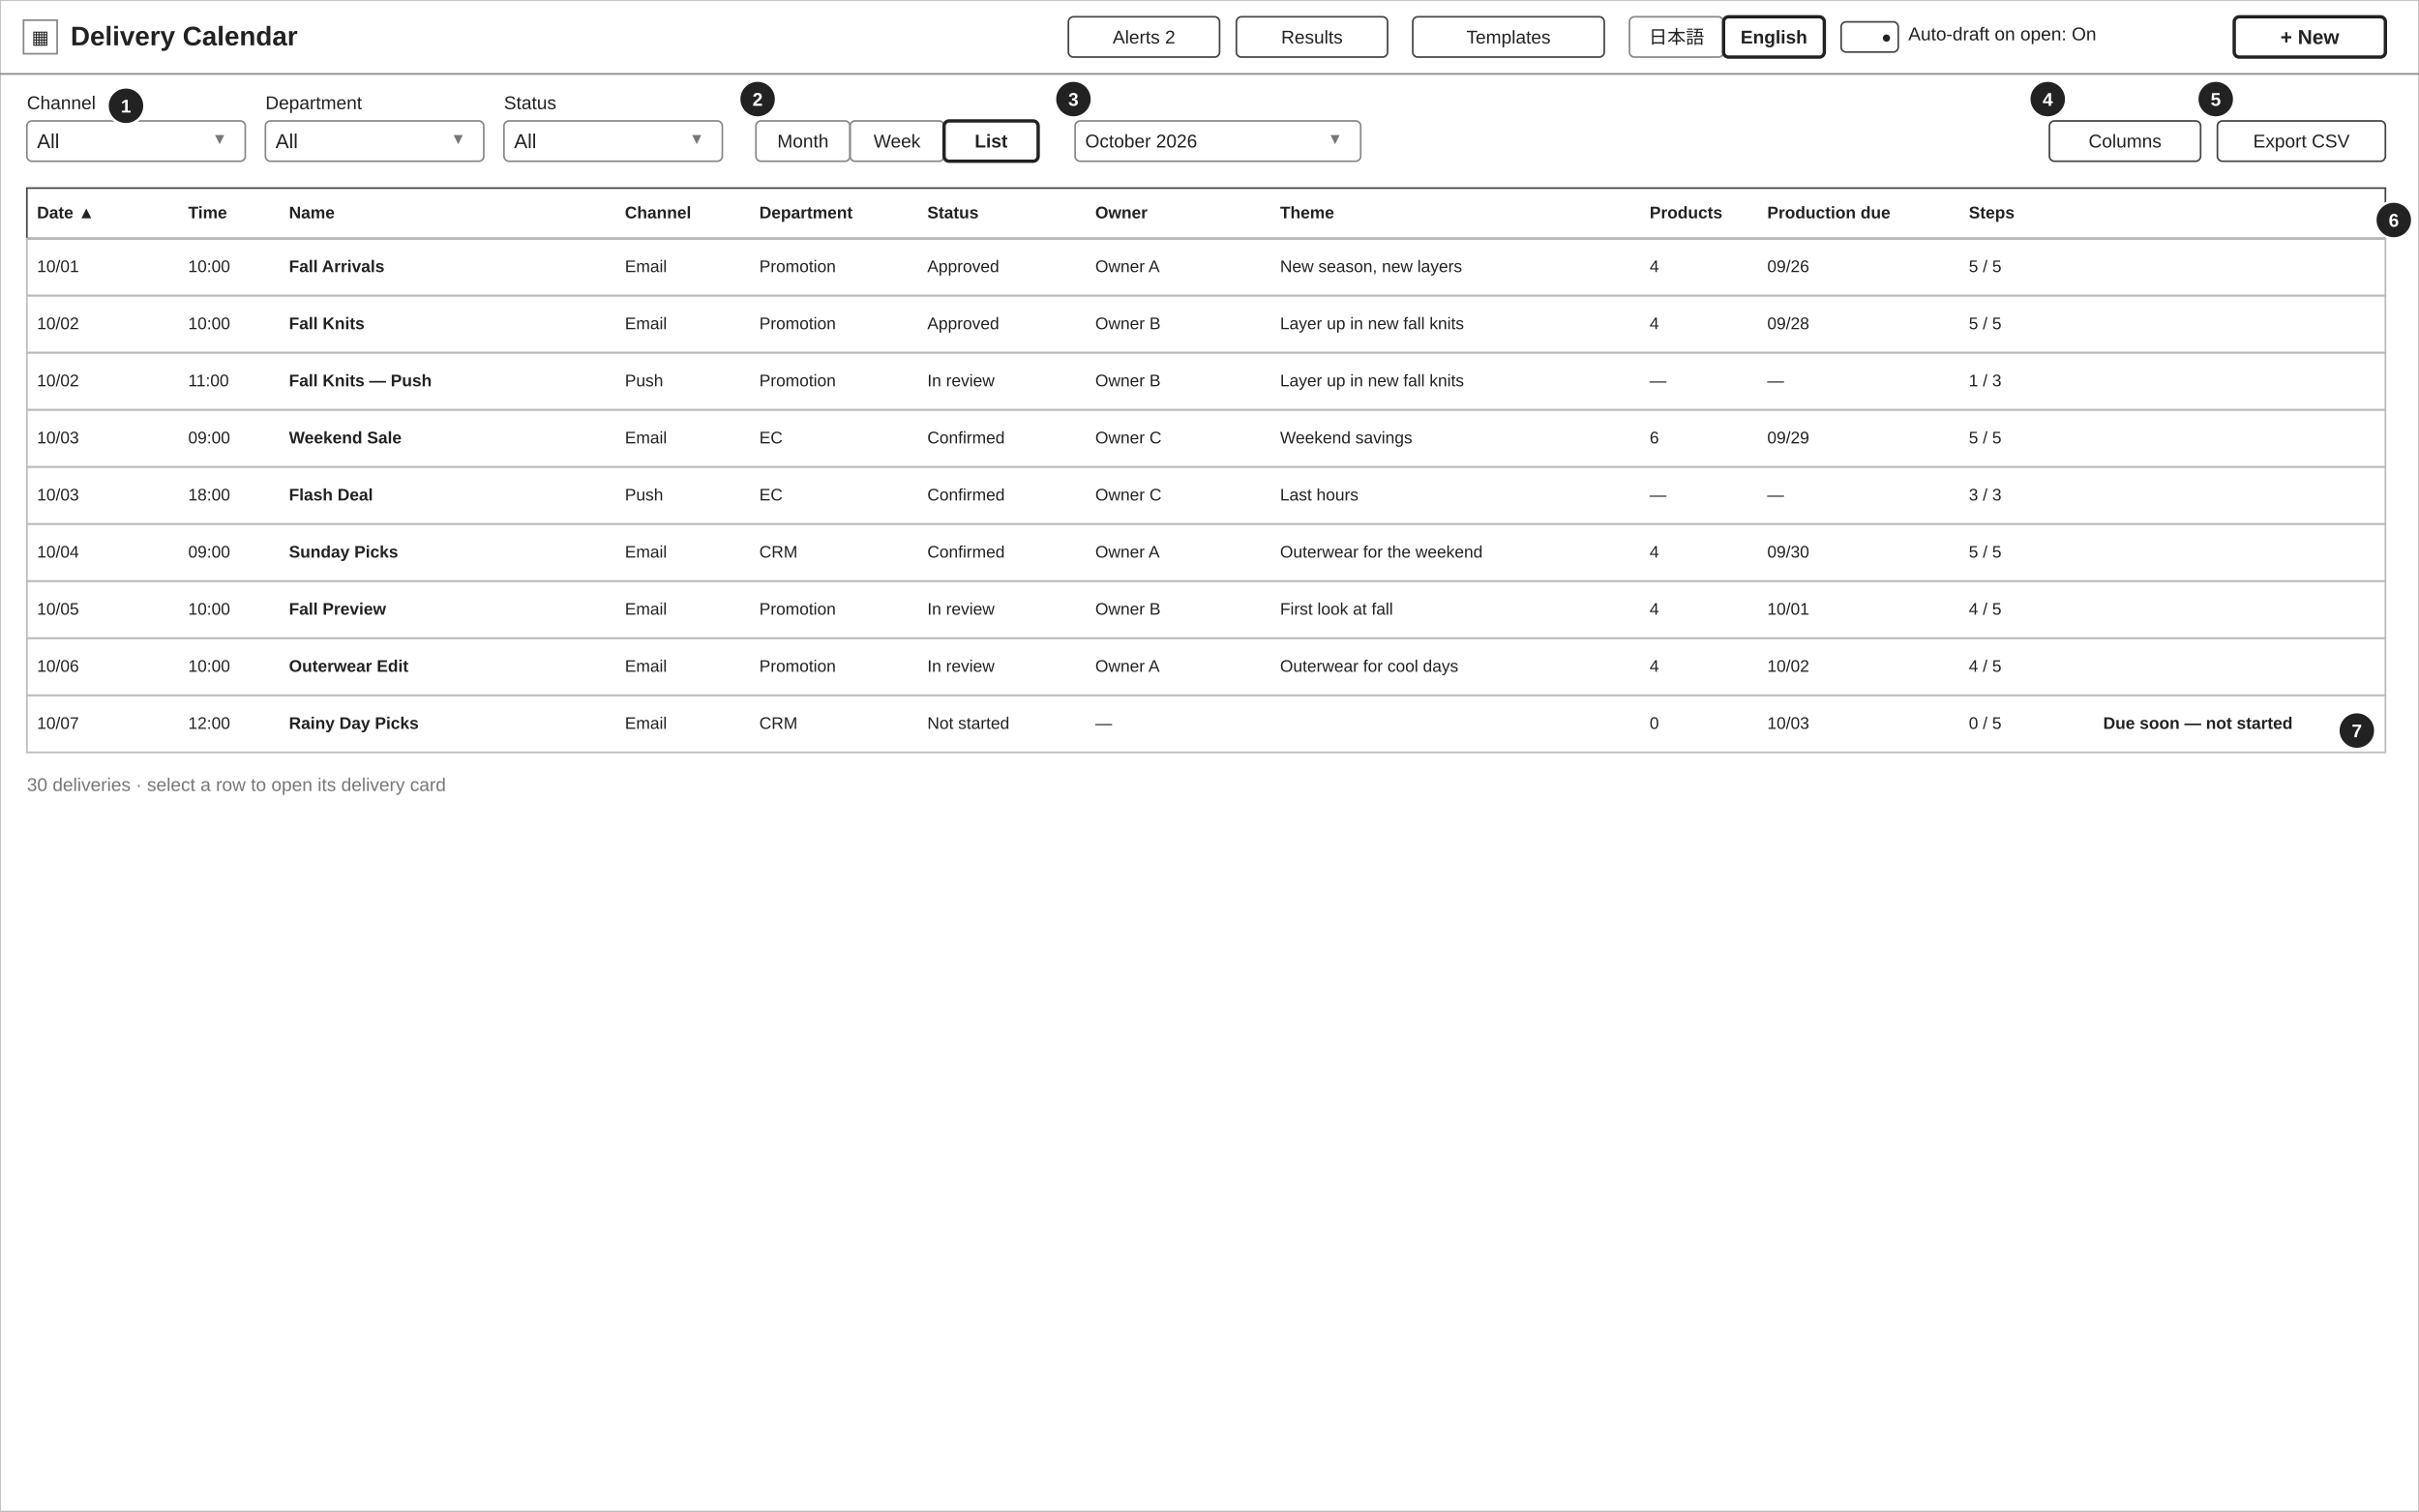
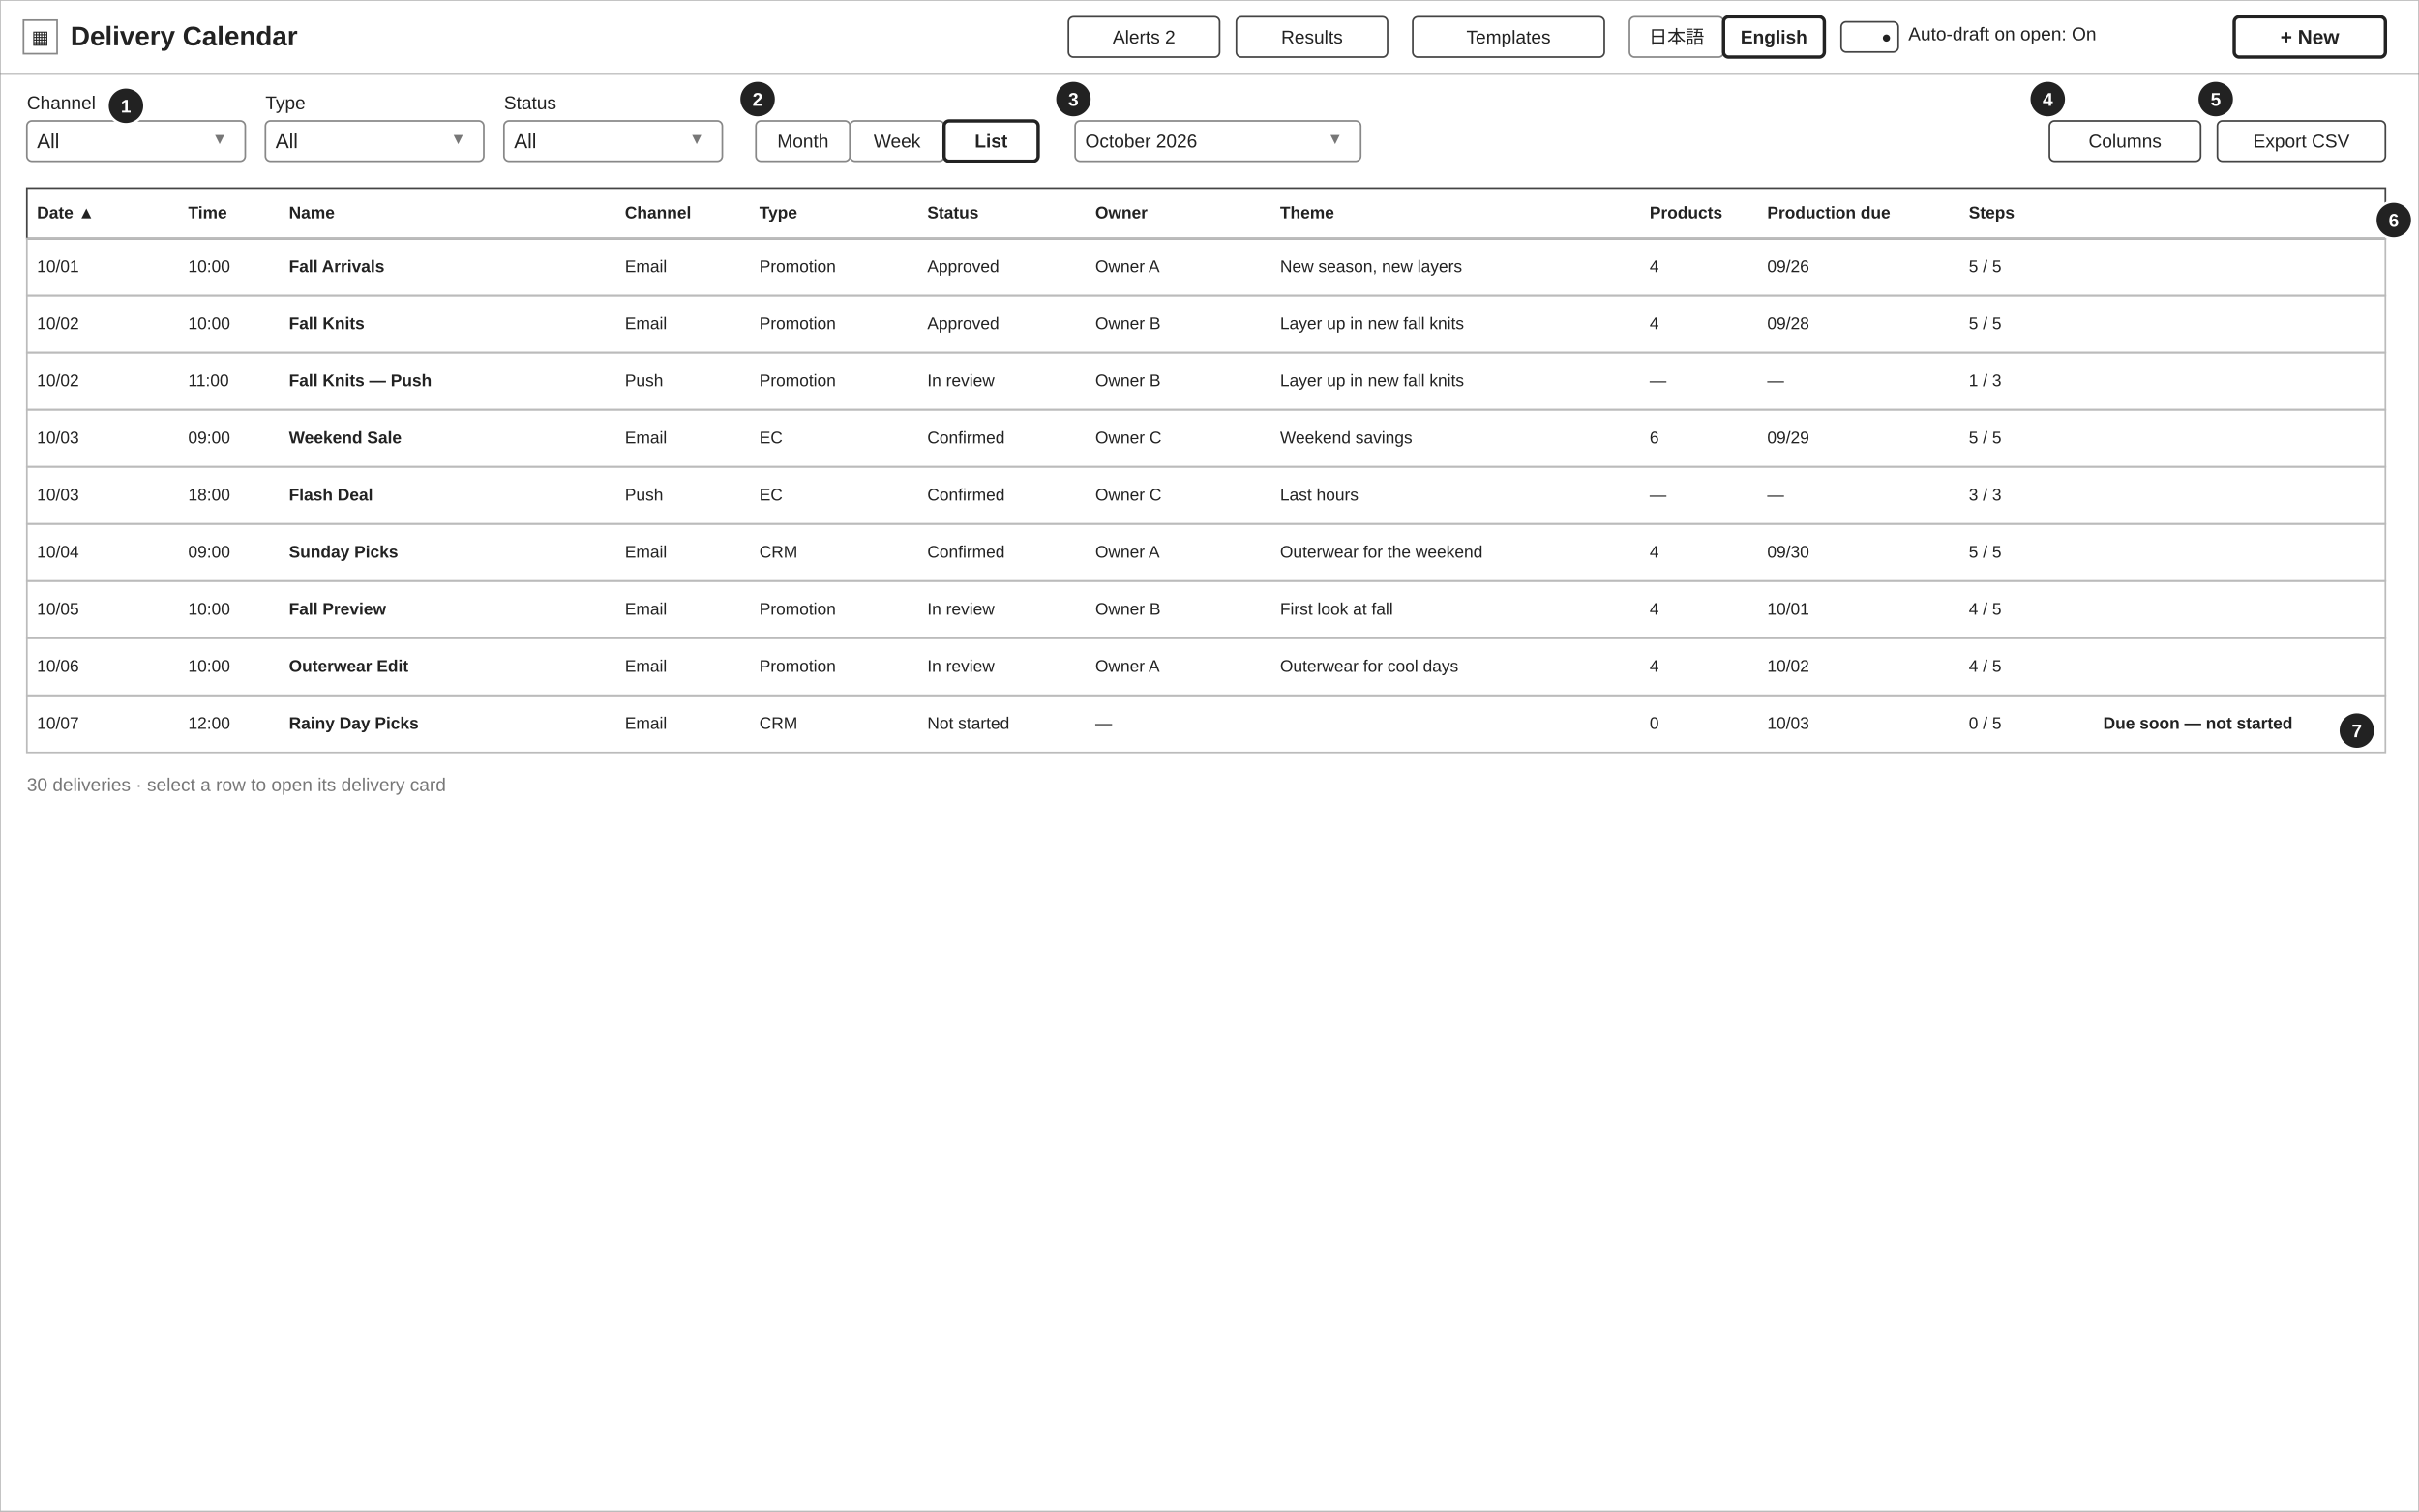
<svg xmlns="http://www.w3.org/2000/svg" width="1440" height="900" viewBox="0 0 1440 900" font-family="Segoe UI, Arial, sans-serif">
  <rect x="0" y="0" width="1440" height="900" fill="#FFFFFF" />
  <rect x="0.0" y="0.0" width="1440.0" height="900.0" rx="0" fill="none" stroke="#BBBBBB" stroke-width="1" />
  <line x1="0.0" y1="44.0" x2="1440.0" y2="44.0" stroke="#888888" stroke-width="1" />
  <rect x="14.0" y="12.0" width="20.0" height="20.0" rx="0" fill="none" stroke="#888888" stroke-width="1" />
  <text x="24.0" y="25.9" font-size="11" fill="#222222" text-anchor="middle">▦</text>
  <text x="42.0" y="27.0" font-size="16" fill="#222222" text-anchor="start" font-weight="bold">Delivery Calendar</text>
  <rect x="636.0" y="10.0" width="90.0" height="24.0" rx="3" fill="none" stroke="#444444" stroke-width="1" />
  <text x="681.0" y="25.9" font-size="11" fill="#222222" text-anchor="middle">Alerts  2</text>
  <rect x="736.0" y="10.0" width="90.0" height="24.0" rx="3" fill="none" stroke="#444444" stroke-width="1" />
  <text x="781.0" y="25.9" font-size="11" fill="#222222" text-anchor="middle">Results</text>
  <rect x="841.0" y="10.0" width="114.0" height="24.0" rx="3" fill="none" stroke="#444444" stroke-width="1" />
  <text x="898.0" y="25.9" font-size="11" fill="#222222" text-anchor="middle">Templates</text>
  <rect x="970.0" y="10.0" width="56.0" height="24.0" rx="3" fill="none" stroke="#888888" stroke-width="1" />
  <text x="998.0" y="25.9" font-size="11" fill="#222222" text-anchor="middle">日本語</text>
  <rect x="1026.0" y="10.0" width="60.0" height="24.0" rx="3" fill="none" stroke="#222222" stroke-width="2" />
  <text x="1056.0" y="25.9" font-size="11" fill="#222222" text-anchor="middle" font-weight="bold">English</text>
  <rect x="1096.0" y="13.0" width="34.0" height="18.0" rx="3" fill="none" stroke="#444444" stroke-width="1" />
  <text x="1126.0" y="25.5" font-size="10" fill="#222222" text-anchor="end">●</text>
  <text x="1136.0" y="24.0" font-size="11" fill="#222222" text-anchor="start">Auto-draft on open: On</text>
  <rect x="1330.0" y="10.0" width="90.0" height="24.0" rx="3" fill="none" stroke="#222222" stroke-width="2" />
  <text x="1375.0" y="26.2" font-size="12" fill="#222222" text-anchor="middle" font-weight="bold">+ New</text>
  <text x="16.0" y="65.0" font-size="11" fill="#222222" text-anchor="start">Channel</text>
  <rect x="16.0" y="72.0" width="130.0" height="24.0" rx="3" fill="none" stroke="#888888" stroke-width="1" />
  <text x="22.0" y="88.2" font-size="12" fill="#222222" text-anchor="start">All</text>
  <text x="128.0" y="86.0" font-size="11" fill="#777777" text-anchor="start">▾</text>
-   <text x="158.0" y="65.0" font-size="11" fill="#222222" text-anchor="start">Department</text>
+   <text x="158.0" y="65.0" font-size="11" fill="#222222" text-anchor="start">Type</text>
  <rect x="158.0" y="72.0" width="130.0" height="24.0" rx="3" fill="none" stroke="#888888" stroke-width="1" />
  <text x="164.0" y="88.2" font-size="12" fill="#222222" text-anchor="start">All</text>
  <text x="270.0" y="86.0" font-size="11" fill="#777777" text-anchor="start">▾</text>
  <text x="300.0" y="65.0" font-size="11" fill="#222222" text-anchor="start">Status</text>
  <rect x="300.0" y="72.0" width="130.0" height="24.0" rx="3" fill="none" stroke="#888888" stroke-width="1" />
  <text x="306.0" y="88.2" font-size="12" fill="#222222" text-anchor="start">All</text>
  <text x="412.0" y="86.0" font-size="11" fill="#777777" text-anchor="start">▾</text>
  <rect x="450.0" y="72.0" width="56.0" height="24.0" rx="3" fill="none" stroke="#888888" stroke-width="1" />
  <text x="478.0" y="87.8" font-size="11" fill="#222222" text-anchor="middle">Month</text>
  <rect x="506.0" y="72.0" width="56.0" height="24.0" rx="3" fill="none" stroke="#888888" stroke-width="1" />
  <text x="534.0" y="87.8" font-size="11" fill="#222222" text-anchor="middle">Week</text>
  <rect x="562.0" y="72.0" width="56.0" height="24.0" rx="3" fill="none" stroke="#222222" stroke-width="2" />
  <text x="590.0" y="87.8" font-size="11" fill="#222222" text-anchor="middle" font-weight="bold">List</text>
  <rect x="640.0" y="72.0" width="170.0" height="24.0" rx="3" fill="none" stroke="#888888" stroke-width="1" />
  <text x="646.0" y="87.8" font-size="11" fill="#222222" text-anchor="start">October 2026</text>
  <text x="792.0" y="86.0" font-size="11" fill="#777777" text-anchor="start">▾</text>
  <rect x="1220.0" y="72.0" width="90.0" height="24.0" rx="3" fill="none" stroke="#444444" stroke-width="1" />
  <text x="1265.0" y="87.8" font-size="11" fill="#222222" text-anchor="middle">Columns</text>
  <rect x="1320.0" y="72.0" width="100.0" height="24.0" rx="3" fill="none" stroke="#444444" stroke-width="1" />
  <text x="1370.0" y="87.8" font-size="11" fill="#222222" text-anchor="middle">Export CSV</text>
  <rect x="16.0" y="112.0" width="1404.0" height="30.0" rx="0" fill="none" stroke="#444444" stroke-width="1" />
  <text x="22.0" y="130.0" font-size="10" fill="#222222" text-anchor="start" font-weight="bold">Date ▲</text>
  <text x="112.0" y="130.0" font-size="10" fill="#222222" text-anchor="start" font-weight="bold">Time</text>
  <text x="172.0" y="130.0" font-size="10" fill="#222222" text-anchor="start" font-weight="bold">Name</text>
  <text x="372.0" y="130.0" font-size="10" fill="#222222" text-anchor="start" font-weight="bold">Channel</text>
-   <text x="452.0" y="130.0" font-size="10" fill="#222222" text-anchor="start" font-weight="bold">Department</text>
+   <text x="452.0" y="130.0" font-size="10" fill="#222222" text-anchor="start" font-weight="bold">Type</text>
  <text x="552.0" y="130.0" font-size="10" fill="#222222" text-anchor="start" font-weight="bold">Status</text>
  <text x="652.0" y="130.0" font-size="10" fill="#222222" text-anchor="start" font-weight="bold">Owner</text>
  <text x="762.0" y="130.0" font-size="10" fill="#222222" text-anchor="start" font-weight="bold">Theme</text>
  <text x="982.0" y="130.0" font-size="10" fill="#222222" text-anchor="start" font-weight="bold">Products</text>
  <text x="1052.0" y="130.0" font-size="10" fill="#222222" text-anchor="start" font-weight="bold">Production due</text>
  <text x="1172.0" y="130.0" font-size="10" fill="#222222" text-anchor="start" font-weight="bold">Steps</text>
  <text x="1252.0" y="130.0" font-size="10" fill="#222222" text-anchor="start" font-weight="bold" />
  <rect x="16.0" y="142.0" width="1404.0" height="34.0" rx="0" fill="none" stroke="#BBBBBB" stroke-width="1" />
  <text x="22.0" y="162.0" font-size="10" fill="#222222" text-anchor="start">10/01</text>
  <text x="112.0" y="162.0" font-size="10" fill="#222222" text-anchor="start">10:00</text>
  <text x="172.0" y="162.0" font-size="10" fill="#222222" text-anchor="start" font-weight="bold">Fall Arrivals</text>
  <text x="372.0" y="162.0" font-size="10" fill="#222222" text-anchor="start">Email</text>
  <text x="452.0" y="162.0" font-size="10" fill="#222222" text-anchor="start">Promotion</text>
  <text x="552.0" y="162.0" font-size="10" fill="#222222" text-anchor="start">Approved</text>
  <text x="652.0" y="162.0" font-size="10" fill="#222222" text-anchor="start">Owner A</text>
  <text x="762.0" y="162.0" font-size="10" fill="#222222" text-anchor="start">New season, new layers</text>
  <text x="982.0" y="162.0" font-size="10" fill="#222222" text-anchor="start">4</text>
  <text x="1052.0" y="162.0" font-size="10" fill="#222222" text-anchor="start">09/26</text>
  <text x="1172.0" y="162.0" font-size="10" fill="#222222" text-anchor="start">5 / 5</text>
  <rect x="16.0" y="176.0" width="1404.0" height="34.0" rx="0" fill="none" stroke="#BBBBBB" stroke-width="1" />
  <text x="22.0" y="196.0" font-size="10" fill="#222222" text-anchor="start">10/02</text>
  <text x="112.0" y="196.0" font-size="10" fill="#222222" text-anchor="start">10:00</text>
  <text x="172.0" y="196.0" font-size="10" fill="#222222" text-anchor="start" font-weight="bold">Fall Knits</text>
  <text x="372.0" y="196.0" font-size="10" fill="#222222" text-anchor="start">Email</text>
  <text x="452.0" y="196.0" font-size="10" fill="#222222" text-anchor="start">Promotion</text>
  <text x="552.0" y="196.0" font-size="10" fill="#222222" text-anchor="start">Approved</text>
  <text x="652.0" y="196.0" font-size="10" fill="#222222" text-anchor="start">Owner B</text>
  <text x="762.0" y="196.0" font-size="10" fill="#222222" text-anchor="start">Layer up in new fall knits</text>
  <text x="982.0" y="196.0" font-size="10" fill="#222222" text-anchor="start">4</text>
  <text x="1052.0" y="196.0" font-size="10" fill="#222222" text-anchor="start">09/28</text>
  <text x="1172.0" y="196.0" font-size="10" fill="#222222" text-anchor="start">5 / 5</text>
  <rect x="16.0" y="210.0" width="1404.0" height="34.0" rx="0" fill="none" stroke="#BBBBBB" stroke-width="1" />
  <text x="22.0" y="230.0" font-size="10" fill="#222222" text-anchor="start">10/02</text>
  <text x="112.0" y="230.0" font-size="10" fill="#222222" text-anchor="start">11:00</text>
  <text x="172.0" y="230.0" font-size="10" fill="#222222" text-anchor="start" font-weight="bold">Fall Knits — Push</text>
  <text x="372.0" y="230.0" font-size="10" fill="#222222" text-anchor="start">Push</text>
  <text x="452.0" y="230.0" font-size="10" fill="#222222" text-anchor="start">Promotion</text>
  <text x="552.0" y="230.0" font-size="10" fill="#222222" text-anchor="start">In review</text>
  <text x="652.0" y="230.0" font-size="10" fill="#222222" text-anchor="start">Owner B</text>
  <text x="762.0" y="230.0" font-size="10" fill="#222222" text-anchor="start">Layer up in new fall knits</text>
  <text x="982.0" y="230.0" font-size="10" fill="#222222" text-anchor="start">—</text>
  <text x="1052.0" y="230.0" font-size="10" fill="#222222" text-anchor="start">—</text>
  <text x="1172.0" y="230.0" font-size="10" fill="#222222" text-anchor="start">1 / 3</text>
  <rect x="16.0" y="244.0" width="1404.0" height="34.0" rx="0" fill="none" stroke="#BBBBBB" stroke-width="1" />
  <text x="22.0" y="264.0" font-size="10" fill="#222222" text-anchor="start">10/03</text>
  <text x="112.0" y="264.0" font-size="10" fill="#222222" text-anchor="start">09:00</text>
  <text x="172.0" y="264.0" font-size="10" fill="#222222" text-anchor="start" font-weight="bold">Weekend Sale</text>
  <text x="372.0" y="264.0" font-size="10" fill="#222222" text-anchor="start">Email</text>
  <text x="452.0" y="264.0" font-size="10" fill="#222222" text-anchor="start">EC</text>
  <text x="552.0" y="264.0" font-size="10" fill="#222222" text-anchor="start">Confirmed</text>
  <text x="652.0" y="264.0" font-size="10" fill="#222222" text-anchor="start">Owner C</text>
  <text x="762.0" y="264.0" font-size="10" fill="#222222" text-anchor="start">Weekend savings</text>
  <text x="982.0" y="264.0" font-size="10" fill="#222222" text-anchor="start">6</text>
  <text x="1052.0" y="264.0" font-size="10" fill="#222222" text-anchor="start">09/29</text>
  <text x="1172.0" y="264.0" font-size="10" fill="#222222" text-anchor="start">5 / 5</text>
  <rect x="16.0" y="278.0" width="1404.0" height="34.0" rx="0" fill="none" stroke="#BBBBBB" stroke-width="1" />
  <text x="22.0" y="298.0" font-size="10" fill="#222222" text-anchor="start">10/03</text>
  <text x="112.0" y="298.0" font-size="10" fill="#222222" text-anchor="start">18:00</text>
  <text x="172.0" y="298.0" font-size="10" fill="#222222" text-anchor="start" font-weight="bold">Flash Deal</text>
  <text x="372.0" y="298.0" font-size="10" fill="#222222" text-anchor="start">Push</text>
  <text x="452.0" y="298.0" font-size="10" fill="#222222" text-anchor="start">EC</text>
  <text x="552.0" y="298.0" font-size="10" fill="#222222" text-anchor="start">Confirmed</text>
  <text x="652.0" y="298.0" font-size="10" fill="#222222" text-anchor="start">Owner C</text>
  <text x="762.0" y="298.0" font-size="10" fill="#222222" text-anchor="start">Last hours</text>
  <text x="982.0" y="298.0" font-size="10" fill="#222222" text-anchor="start">—</text>
  <text x="1052.0" y="298.0" font-size="10" fill="#222222" text-anchor="start">—</text>
  <text x="1172.0" y="298.0" font-size="10" fill="#222222" text-anchor="start">3 / 3</text>
  <rect x="16.0" y="312.0" width="1404.0" height="34.0" rx="0" fill="none" stroke="#BBBBBB" stroke-width="1" />
  <text x="22.0" y="332.0" font-size="10" fill="#222222" text-anchor="start">10/04</text>
  <text x="112.0" y="332.0" font-size="10" fill="#222222" text-anchor="start">09:00</text>
  <text x="172.0" y="332.0" font-size="10" fill="#222222" text-anchor="start" font-weight="bold">Sunday Picks</text>
  <text x="372.0" y="332.0" font-size="10" fill="#222222" text-anchor="start">Email</text>
  <text x="452.0" y="332.0" font-size="10" fill="#222222" text-anchor="start">CRM</text>
  <text x="552.0" y="332.0" font-size="10" fill="#222222" text-anchor="start">Confirmed</text>
  <text x="652.0" y="332.0" font-size="10" fill="#222222" text-anchor="start">Owner A</text>
  <text x="762.0" y="332.0" font-size="10" fill="#222222" text-anchor="start">Outerwear for the weekend</text>
  <text x="982.0" y="332.0" font-size="10" fill="#222222" text-anchor="start">4</text>
  <text x="1052.0" y="332.0" font-size="10" fill="#222222" text-anchor="start">09/30</text>
  <text x="1172.0" y="332.0" font-size="10" fill="#222222" text-anchor="start">5 / 5</text>
  <rect x="16.0" y="346.0" width="1404.0" height="34.0" rx="0" fill="none" stroke="#BBBBBB" stroke-width="1" />
  <text x="22.0" y="366.0" font-size="10" fill="#222222" text-anchor="start">10/05</text>
  <text x="112.0" y="366.0" font-size="10" fill="#222222" text-anchor="start">10:00</text>
  <text x="172.0" y="366.0" font-size="10" fill="#222222" text-anchor="start" font-weight="bold">Fall Preview</text>
  <text x="372.0" y="366.0" font-size="10" fill="#222222" text-anchor="start">Email</text>
  <text x="452.0" y="366.0" font-size="10" fill="#222222" text-anchor="start">Promotion</text>
  <text x="552.0" y="366.0" font-size="10" fill="#222222" text-anchor="start">In review</text>
  <text x="652.0" y="366.0" font-size="10" fill="#222222" text-anchor="start">Owner B</text>
  <text x="762.0" y="366.0" font-size="10" fill="#222222" text-anchor="start">First look at fall</text>
  <text x="982.0" y="366.0" font-size="10" fill="#222222" text-anchor="start">4</text>
  <text x="1052.0" y="366.0" font-size="10" fill="#222222" text-anchor="start">10/01</text>
  <text x="1172.0" y="366.0" font-size="10" fill="#222222" text-anchor="start">4 / 5</text>
  <rect x="16.0" y="380.0" width="1404.0" height="34.0" rx="0" fill="none" stroke="#BBBBBB" stroke-width="1" />
  <text x="22.0" y="400.0" font-size="10" fill="#222222" text-anchor="start">10/06</text>
  <text x="112.0" y="400.0" font-size="10" fill="#222222" text-anchor="start">10:00</text>
  <text x="172.0" y="400.0" font-size="10" fill="#222222" text-anchor="start" font-weight="bold">Outerwear Edit</text>
  <text x="372.0" y="400.0" font-size="10" fill="#222222" text-anchor="start">Email</text>
  <text x="452.0" y="400.0" font-size="10" fill="#222222" text-anchor="start">Promotion</text>
  <text x="552.0" y="400.0" font-size="10" fill="#222222" text-anchor="start">In review</text>
  <text x="652.0" y="400.0" font-size="10" fill="#222222" text-anchor="start">Owner A</text>
  <text x="762.0" y="400.0" font-size="10" fill="#222222" text-anchor="start">Outerwear for cool days</text>
  <text x="982.0" y="400.0" font-size="10" fill="#222222" text-anchor="start">4</text>
  <text x="1052.0" y="400.0" font-size="10" fill="#222222" text-anchor="start">10/02</text>
  <text x="1172.0" y="400.0" font-size="10" fill="#222222" text-anchor="start">4 / 5</text>
  <rect x="16.0" y="414.0" width="1404.0" height="34.0" rx="0" fill="none" stroke="#BBBBBB" stroke-width="1" />
  <text x="22.0" y="434.0" font-size="10" fill="#222222" text-anchor="start">10/07</text>
  <text x="112.0" y="434.0" font-size="10" fill="#222222" text-anchor="start">12:00</text>
  <text x="172.0" y="434.0" font-size="10" fill="#222222" text-anchor="start" font-weight="bold">Rainy Day Picks</text>
  <text x="372.0" y="434.0" font-size="10" fill="#222222" text-anchor="start">Email</text>
  <text x="452.0" y="434.0" font-size="10" fill="#222222" text-anchor="start">CRM</text>
  <text x="552.0" y="434.0" font-size="10" fill="#222222" text-anchor="start">Not started</text>
  <text x="652.0" y="434.0" font-size="10" fill="#222222" text-anchor="start">—</text>
  <text x="762.0" y="434.0" font-size="10" fill="#222222" text-anchor="start" />
  <text x="982.0" y="434.0" font-size="10" fill="#222222" text-anchor="start">0</text>
  <text x="1052.0" y="434.0" font-size="10" fill="#222222" text-anchor="start">10/03</text>
  <text x="1172.0" y="434.0" font-size="10" fill="#222222" text-anchor="start">0 / 5</text>
  <text x="1252.0" y="434.0" font-size="10" fill="#222222" text-anchor="start" font-weight="bold">Due soon — not started</text>
  <text x="16.0" y="471.0" font-size="11" fill="#777777" text-anchor="start">30 deliveries · select a row to open its delivery card</text>
  <circle cx="75" cy="63" r="11" fill="#222222" stroke="#FFFFFF" stroke-width="1.5" />
  <text x="75" y="67" font-size="11" font-weight="bold" fill="#FFFFFF" text-anchor="middle">1</text>
  <circle cx="451" cy="59" r="11" fill="#222222" stroke="#FFFFFF" stroke-width="1.5" />
  <text x="451" y="63" font-size="11" font-weight="bold" fill="#FFFFFF" text-anchor="middle">2</text>
  <circle cx="639" cy="59" r="11" fill="#222222" stroke="#FFFFFF" stroke-width="1.5" />
  <text x="639" y="63" font-size="11" font-weight="bold" fill="#FFFFFF" text-anchor="middle">3</text>
  <circle cx="1219" cy="59" r="11" fill="#222222" stroke="#FFFFFF" stroke-width="1.5" />
  <text x="1219" y="63" font-size="11" font-weight="bold" fill="#FFFFFF" text-anchor="middle">4</text>
  <circle cx="1319" cy="59" r="11" fill="#222222" stroke="#FFFFFF" stroke-width="1.5" />
  <text x="1319" y="63" font-size="11" font-weight="bold" fill="#FFFFFF" text-anchor="middle">5</text>
  <circle cx="1425" cy="131" r="11" fill="#222222" stroke="#FFFFFF" stroke-width="1.5" />
  <text x="1425" y="135" font-size="11" font-weight="bold" fill="#FFFFFF" text-anchor="middle">6</text>
  <circle cx="1403" cy="435" r="11" fill="#222222" stroke="#FFFFFF" stroke-width="1.5" />
  <text x="1403" y="439" font-size="11" font-weight="bold" fill="#FFFFFF" text-anchor="middle">7</text>
</svg>
